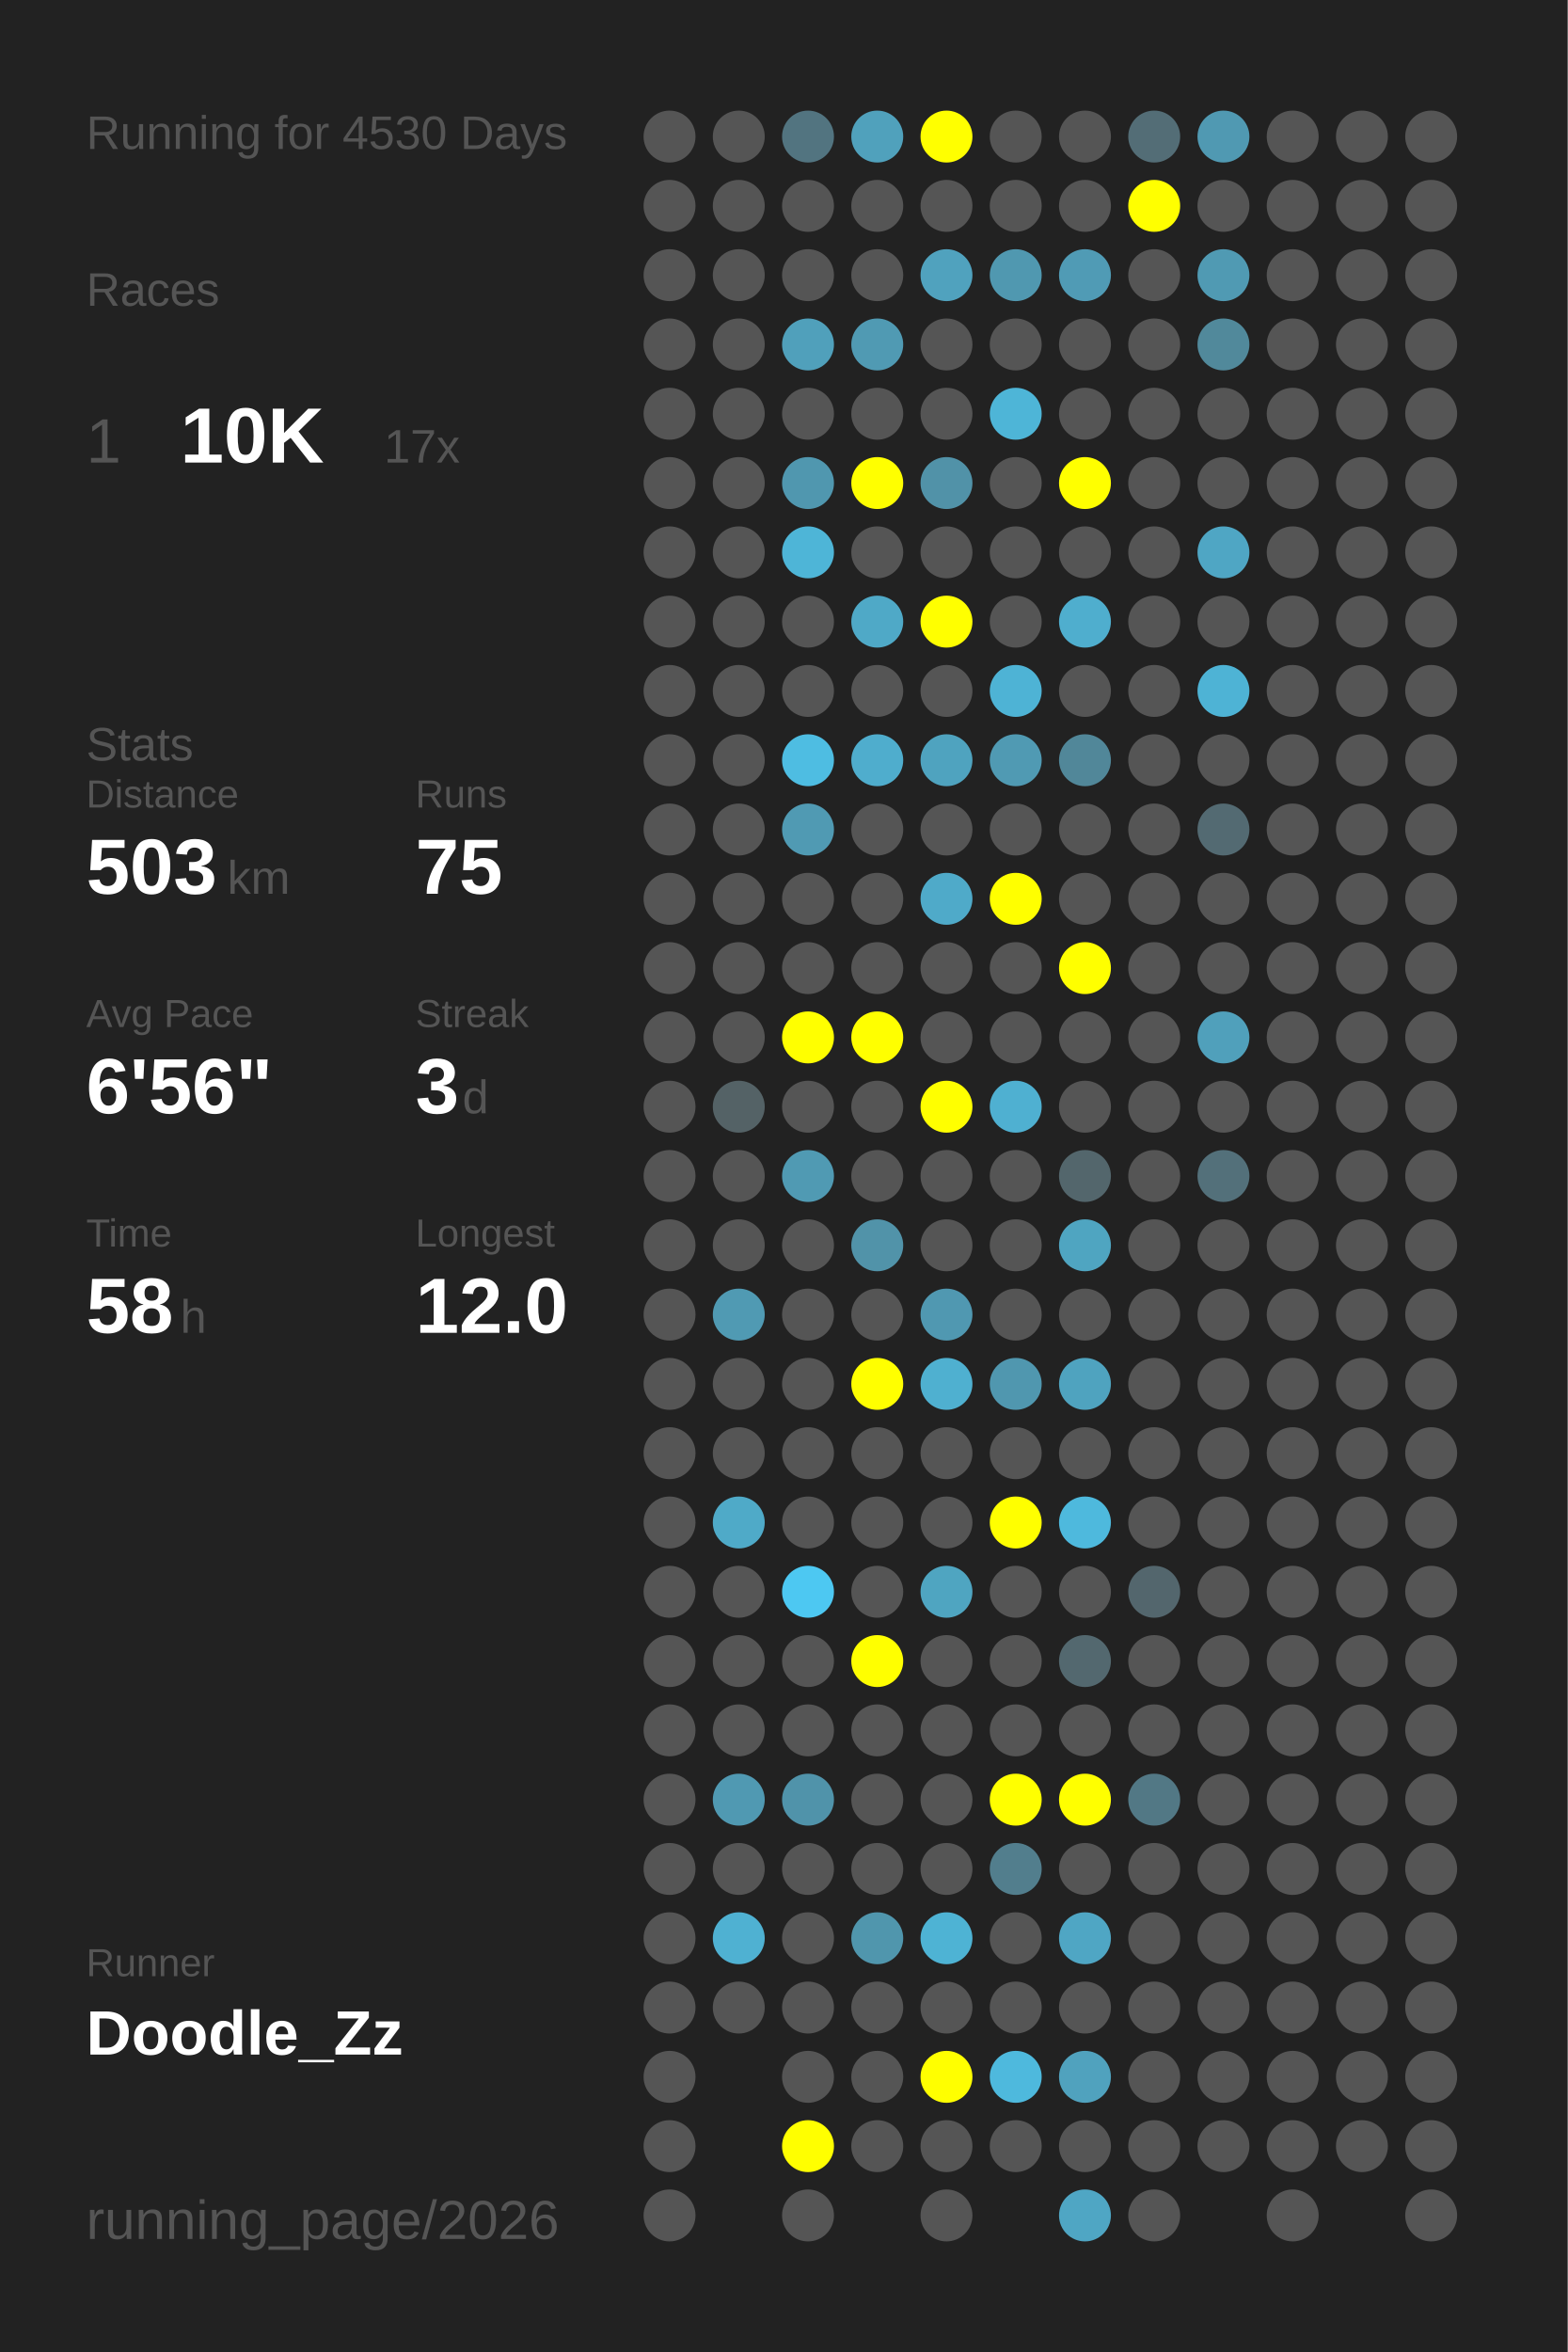
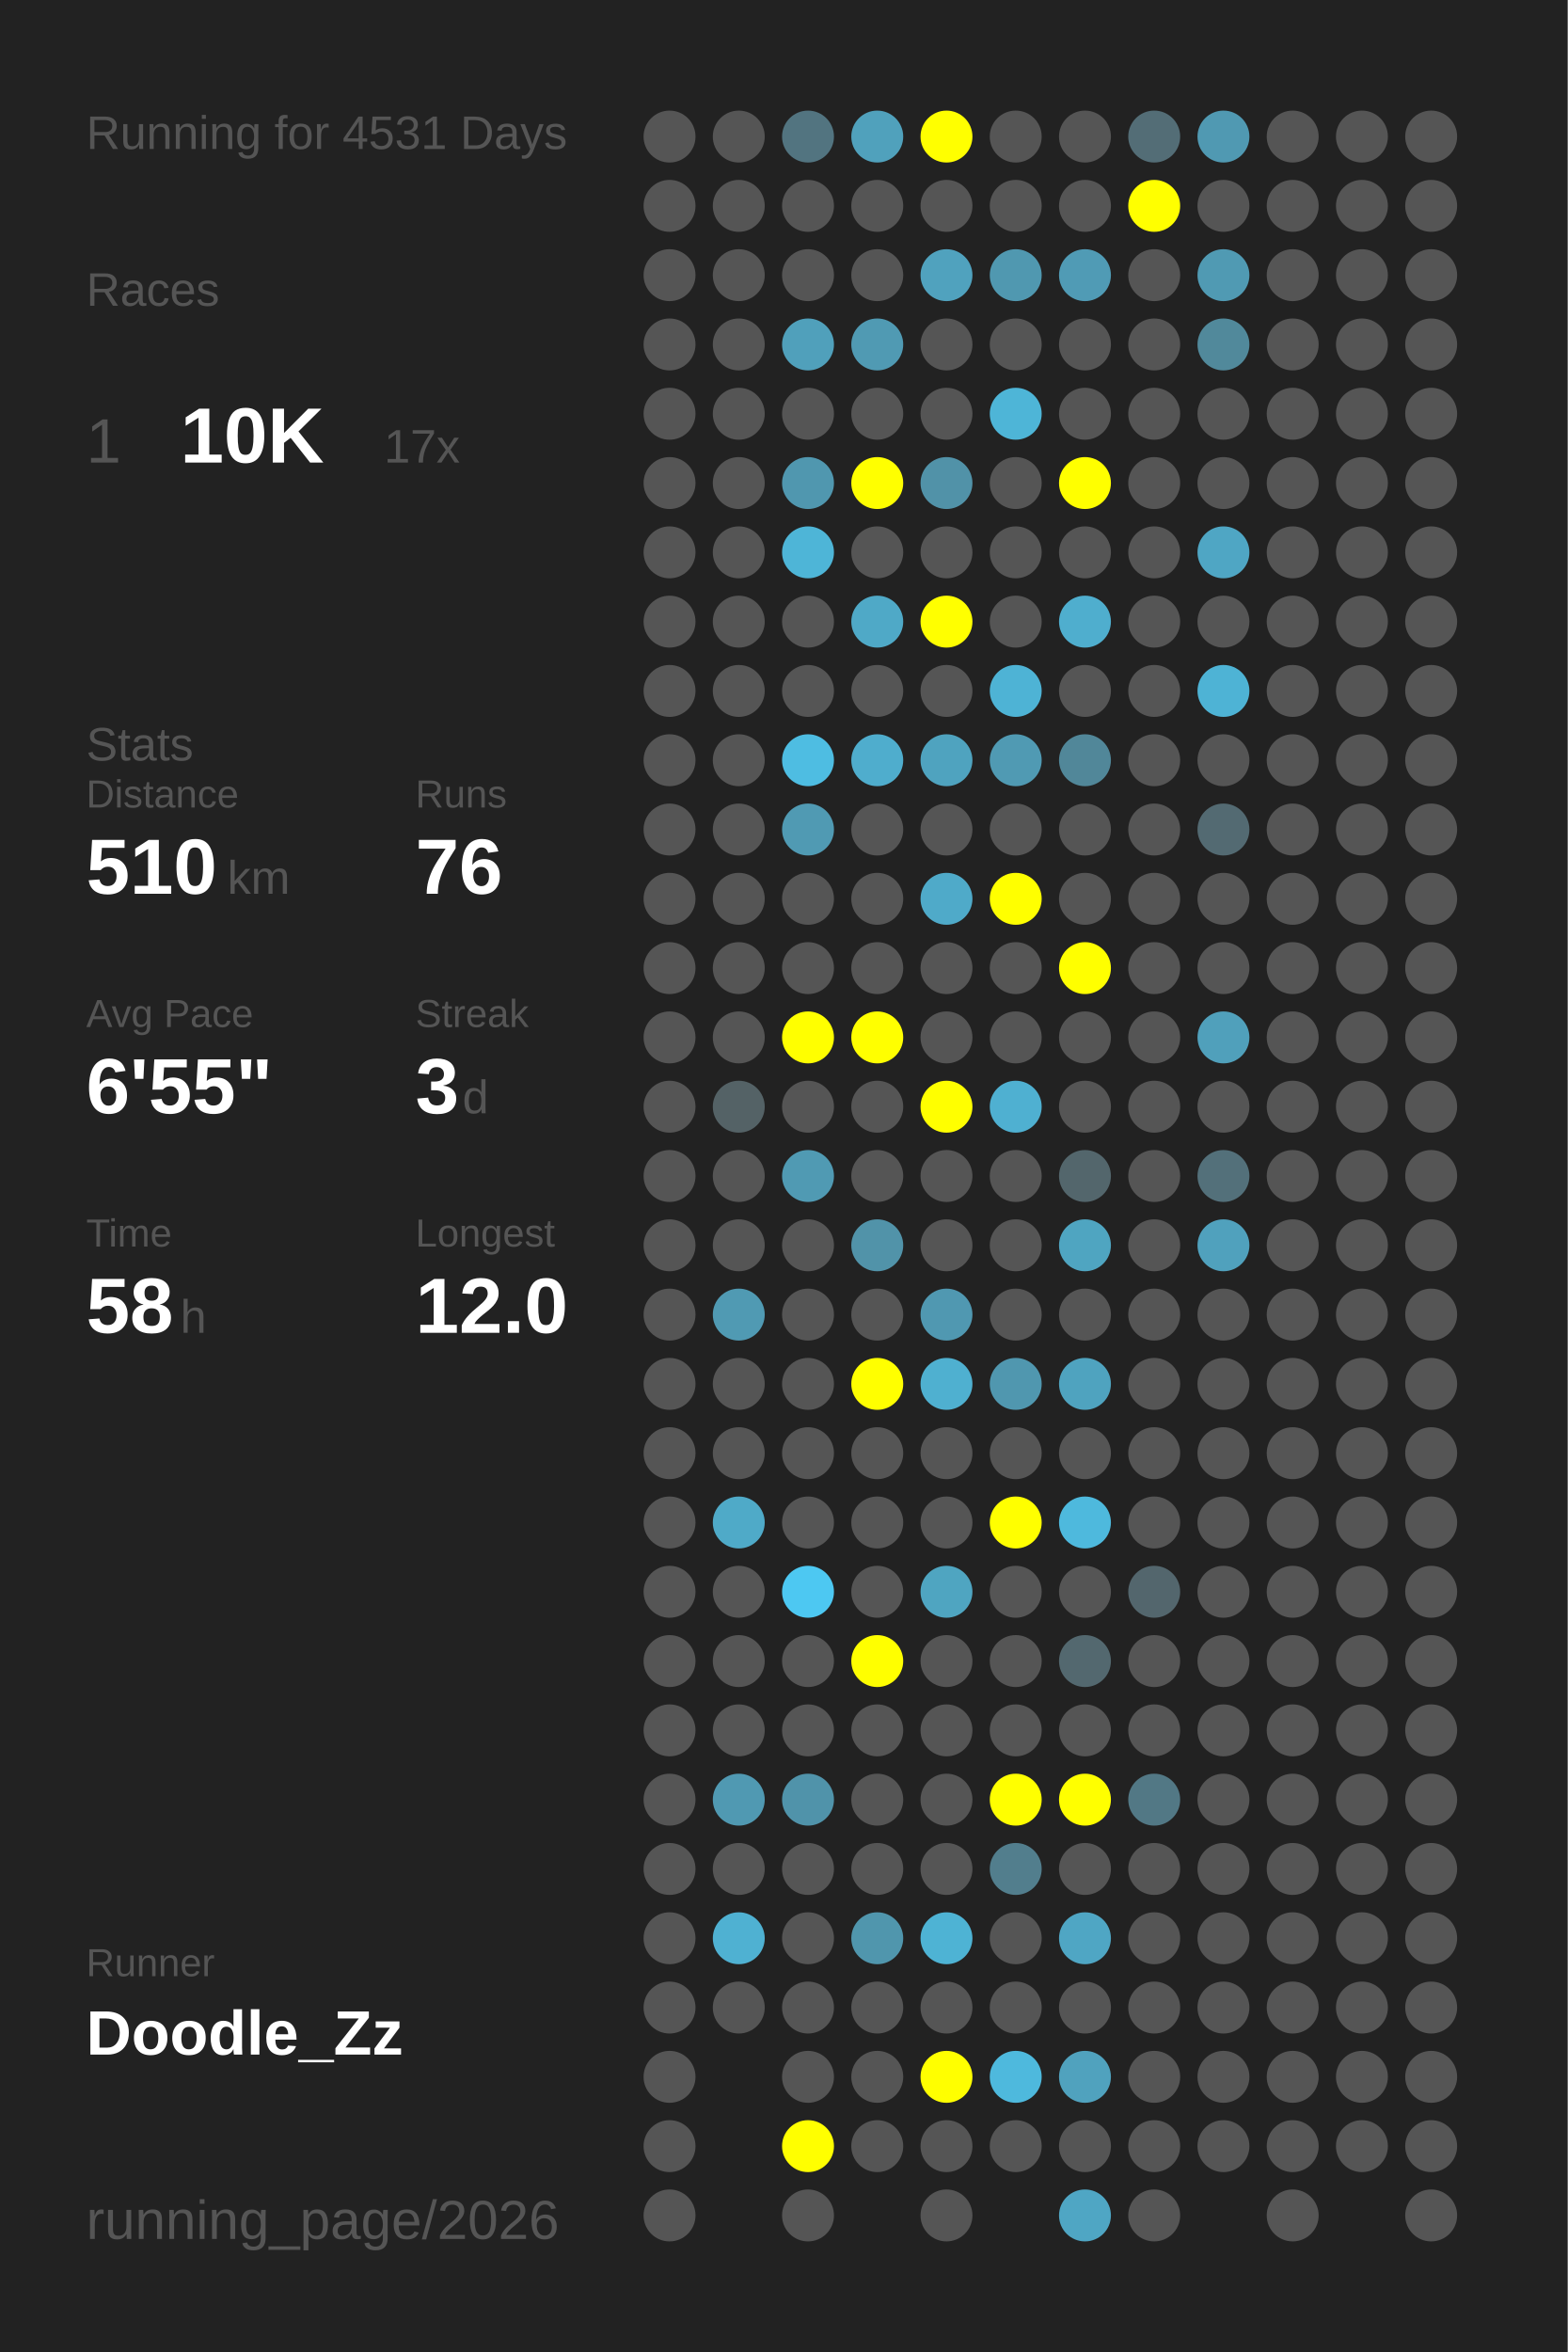
<svg xmlns="http://www.w3.org/2000/svg" baseProfile="full" height="300mm" version="1.1" viewBox="0,0,200,300" width="200mm">
  <defs />
  <rect fill="#222222" height="300" width="200" x="0" y="0" />
-   <text fill="#555555" style="font-size:6px; font-family:Arial;" x="11" y="19">Running for 4530 Days</text>
+   <text fill="#555555" style="font-size:6px; font-family:Arial;" x="11" y="19">Running for 4531 Days</text>
  <text fill="#555555" style="font-size:6px; font-family:Arial;" x="11" y="39">Races</text>
  <text fill="#555555" style="font-size:8px; font-family:Arial;" x="11" y="59">1</text>
  <text fill="#FFFFFF" style="font-size:10px; font-family:Arial; font-weight:bold;" x="23" y="59">10K</text>
  <text fill="#555555" style="font-size:6px; font-family:Arial;" x="49" y="59">17x</text>
  <text fill="#555555" style="font-size:6px; font-family:Arial;" x="11" y="97">Stats</text>
  <text fill="#555555" style="font-size:5px; font-family:Arial;" x="11" y="103">Distance</text>
-   <text fill="#FFFFFF" style="font-size:10px; font-family:Arial; font-weight:bold;" x="11" y="114">503</text>
+   <text fill="#FFFFFF" style="font-size:10px; font-family:Arial; font-weight:bold;" x="11" y="114">510</text>
  <text fill="#555555" style="font-size:6px; font-family:Arial;" x="29" y="114">km</text>
  <text fill="#555555" style="font-size:5px; font-family:Arial;" x="53" y="103">Runs</text>
-   <text fill="#FFFFFF" style="font-size:10px; font-family:Arial; font-weight:bold;" x="53" y="114">75</text>
+   <text fill="#FFFFFF" style="font-size:10px; font-family:Arial; font-weight:bold;" x="53" y="114">76</text>
  <text fill="#555555" style="font-size:5px; font-family:Arial;" x="11" y="131">Avg Pace</text>
-   <text fill="#FFFFFF" style="font-size:10px; font-family:Arial; font-weight:bold;" x="11" y="142">6'56"</text>
+   <text fill="#FFFFFF" style="font-size:10px; font-family:Arial; font-weight:bold;" x="11" y="142">6'55"</text>
  <text fill="#555555" style="font-size:5px; font-family:Arial;" x="53" y="131">Streak</text>
  <text fill="#FFFFFF" style="font-size:10px; font-family:Arial; font-weight:bold;" x="53" y="142">3</text>
  <text fill="#555555" style="font-size:6px; font-family:Arial;" x="59" y="142">d</text>
  <text fill="#555555" style="font-size:5px; font-family:Arial;" x="11" y="159">Time</text>
  <text fill="#FFFFFF" style="font-size:10px; font-family:Arial; font-weight:bold;" x="11" y="170">58</text>
  <text fill="#555555" style="font-size:6px; font-family:Arial;" x="23" y="170">h</text>
  <text fill="#555555" style="font-size:5px; font-family:Arial;" x="53" y="159">Longest</text>
  <text fill="#FFFFFF" style="font-size:10px; font-family:Arial; font-weight:bold;" x="53" y="170">12.0</text>
  <text fill="#555555" style="font-size:5px; font-family:Arial;" x="11" y="252.065">Runner</text>
  <text fill="#FFFFFF" style="font-size:8px; font-family:Arial; font-weight:bold;" x="11" y="262.065">Doodle_Zz</text>
  <text fill="#555555" style="font-size:7px; font-family:Arial;" x="11" y="285.581">running_page/2026</text>
  <circle cx="85.417" cy="17.419" fill="#555555" r="3.312" />
  <circle cx="85.417" cy="26.258" fill="#555555" r="3.312" />
  <circle cx="85.417" cy="35.097" fill="#555555" r="3.312" />
  <circle cx="85.417" cy="43.935" fill="#555555" r="3.312" />
  <circle cx="85.417" cy="52.774" fill="#555555" r="3.312" />
  <circle cx="85.417" cy="61.613" fill="#555555" r="3.312" />
  <circle cx="85.417" cy="70.452" fill="#555555" r="3.312" />
  <circle cx="85.417" cy="79.29" fill="#555555" r="3.312" />
  <circle cx="85.417" cy="88.129" fill="#555555" r="3.312" />
  <circle cx="85.417" cy="96.968" fill="#555555" r="3.312" />
  <circle cx="85.417" cy="105.806" fill="#555555" r="3.312" />
  <circle cx="85.417" cy="114.645" fill="#555555" r="3.312" />
  <circle cx="85.417" cy="123.484" fill="#555555" r="3.312" />
  <circle cx="85.417" cy="132.323" fill="#555555" r="3.312" />
  <circle cx="85.417" cy="141.161" fill="#555555" r="3.312" />
  <circle cx="85.417" cy="150" fill="#555555" r="3.312" />
  <circle cx="85.417" cy="158.839" fill="#555555" r="3.312" />
  <circle cx="85.417" cy="167.677" fill="#555555" r="3.312" />
  <circle cx="85.417" cy="176.516" fill="#555555" r="3.312" />
  <circle cx="85.417" cy="185.355" fill="#555555" r="3.312" />
  <circle cx="85.417" cy="194.194" fill="#555555" r="3.312" />
  <circle cx="85.417" cy="203.032" fill="#555555" r="3.312" />
  <circle cx="85.417" cy="211.871" fill="#555555" r="3.312" />
  <circle cx="85.417" cy="220.71" fill="#555555" r="3.312" />
  <circle cx="85.417" cy="229.548" fill="#555555" r="3.312" />
  <circle cx="85.417" cy="238.387" fill="#555555" r="3.312" />
  <circle cx="85.417" cy="247.226" fill="#555555" r="3.312" />
  <circle cx="85.417" cy="256.065" fill="#555555" r="3.312" />
  <circle cx="85.417" cy="264.903" fill="#555555" r="3.312" />
  <circle cx="85.417" cy="273.742" fill="#555555" r="3.312" />
  <circle cx="85.417" cy="282.581" fill="#555555" r="3.312" />
  <circle cx="94.25" cy="17.419" fill="#555555" r="3.312" />
  <circle cx="94.25" cy="26.258" fill="#555555" r="3.312" />
  <circle cx="94.25" cy="35.097" fill="#555555" r="3.312" />
  <circle cx="94.25" cy="43.935" fill="#555555" r="3.312" />
  <circle cx="94.25" cy="52.774" fill="#555555" r="3.312" />
  <circle cx="94.25" cy="61.613" fill="#555555" r="3.312" />
  <circle cx="94.25" cy="70.452" fill="#555555" r="3.312" />
  <circle cx="94.25" cy="79.29" fill="#555555" r="3.312" />
  <circle cx="94.25" cy="88.129" fill="#555555" r="3.312" />
  <circle cx="94.25" cy="96.968" fill="#555555" r="3.312" />
  <circle cx="94.25" cy="105.806" fill="#555555" r="3.312" />
  <circle cx="94.25" cy="114.645" fill="#555555" r="3.312" />
  <circle cx="94.25" cy="123.484" fill="#555555" r="3.312" />
  <circle cx="94.25" cy="132.323" fill="#555555" r="3.312" />
  <circle cx="94.25" cy="141.161" fill="#546266" r="3.312" />
  <circle cx="94.25" cy="150" fill="#555555" r="3.312" />
  <circle cx="94.25" cy="158.839" fill="#555555" r="3.312" />
  <circle cx="94.25" cy="167.677" fill="#509ab3" r="3.312" />
  <circle cx="94.25" cy="176.516" fill="#555555" r="3.312" />
  <circle cx="94.25" cy="185.355" fill="#555555" r="3.312" />
  <circle cx="94.25" cy="194.194" fill="#4faac8" r="3.312" />
  <circle cx="94.25" cy="203.032" fill="#555555" r="3.312" />
  <circle cx="94.25" cy="211.871" fill="#555555" r="3.312" />
  <circle cx="94.25" cy="220.71" fill="#555555" r="3.312" />
  <circle cx="94.25" cy="229.548" fill="#5099b2" r="3.312" />
  <circle cx="94.25" cy="238.387" fill="#555555" r="3.312" />
  <circle cx="94.25" cy="247.226" fill="#4fb1d2" r="3.312" />
  <circle cx="94.25" cy="256.065" fill="#555555" r="3.312" />
  <circle cx="103.083" cy="17.419" fill="#527480" r="3.312" />
  <circle cx="103.083" cy="26.258" fill="#555555" r="3.312" />
  <circle cx="103.083" cy="35.097" fill="#555555" r="3.312" />
  <circle cx="103.083" cy="43.935" fill="#50a0bb" r="3.312" />
  <circle cx="103.083" cy="52.774" fill="#555555" r="3.312" />
  <circle cx="103.083" cy="61.613" fill="#5097af" r="3.312" />
  <circle cx="103.083" cy="70.452" fill="#4eb5d7" r="3.312" />
  <circle cx="103.083" cy="79.29" fill="#555555" r="3.312" />
  <circle cx="103.083" cy="88.129" fill="#555555" r="3.312" />
  <circle cx="103.083" cy="96.968" fill="#4ebde2" r="3.312" />
  <circle cx="103.083" cy="105.806" fill="#509ab3" r="3.312" />
  <circle cx="103.083" cy="114.645" fill="#555555" r="3.312" />
  <circle cx="103.083" cy="123.484" fill="#555555" r="3.312" />
  <circle cx="103.083" cy="132.323" fill="#FFFF00" r="3.312" />
  <circle cx="103.083" cy="141.161" fill="#555555" r="3.312" />
  <circle cx="103.083" cy="150" fill="#509ab3" r="3.312" />
  <circle cx="103.083" cy="158.839" fill="#555555" r="3.312" />
  <circle cx="103.083" cy="167.677" fill="#555555" r="3.312" />
  <circle cx="103.083" cy="176.516" fill="#555555" r="3.312" />
  <circle cx="103.083" cy="185.355" fill="#555555" r="3.312" />
  <circle cx="103.083" cy="194.194" fill="#555555" r="3.312" />
  <circle cx="103.083" cy="203.032" fill="#4dc8f2" r="3.312" />
  <circle cx="103.083" cy="211.871" fill="#555555" r="3.312" />
  <circle cx="103.083" cy="220.71" fill="#555555" r="3.312" />
  <circle cx="103.083" cy="229.548" fill="#5093aa" r="3.312" />
  <circle cx="103.083" cy="238.387" fill="#555555" r="3.312" />
  <circle cx="103.083" cy="247.226" fill="#555555" r="3.312" />
  <circle cx="103.083" cy="256.065" fill="#555555" r="3.312" />
  <circle cx="103.083" cy="264.903" fill="#555555" r="3.312" />
  <circle cx="103.083" cy="273.742" fill="#FFFF00" r="3.312" />
  <circle cx="103.083" cy="282.581" fill="#555555" r="3.312" />
  <circle cx="111.917" cy="17.419" fill="#50a1bc" r="3.312" />
  <circle cx="111.917" cy="26.258" fill="#555555" r="3.312" />
  <circle cx="111.917" cy="35.097" fill="#555555" r="3.312" />
  <circle cx="111.917" cy="43.935" fill="#509ab3" r="3.312" />
  <circle cx="111.917" cy="52.774" fill="#555555" r="3.312" />
  <circle cx="111.917" cy="61.613" fill="#FFFF00" r="3.312" />
  <circle cx="111.917" cy="70.452" fill="#555555" r="3.312" />
  <circle cx="111.917" cy="79.29" fill="#4fa9c7" r="3.312" />
  <circle cx="111.917" cy="88.129" fill="#555555" r="3.312" />
  <circle cx="111.917" cy="96.968" fill="#4fadcd" r="3.312" />
  <circle cx="111.917" cy="105.806" fill="#555555" r="3.312" />
  <circle cx="111.917" cy="114.645" fill="#555555" r="3.312" />
  <circle cx="111.917" cy="123.484" fill="#555555" r="3.312" />
  <circle cx="111.917" cy="132.323" fill="#FFFF00" r="3.312" />
  <circle cx="111.917" cy="141.161" fill="#555555" r="3.312" />
  <circle cx="111.917" cy="150" fill="#555555" r="3.312" />
  <circle cx="111.917" cy="158.839" fill="#5193a9" r="3.312" />
  <circle cx="111.917" cy="167.677" fill="#555555" r="3.312" />
  <circle cx="111.917" cy="176.516" fill="#FFFF00" r="3.312" />
  <circle cx="111.917" cy="185.355" fill="#555555" r="3.312" />
  <circle cx="111.917" cy="194.194" fill="#555555" r="3.312" />
  <circle cx="111.917" cy="203.032" fill="#555555" r="3.312" />
  <circle cx="111.917" cy="211.871" fill="#FFFF00" r="3.312" />
  <circle cx="111.917" cy="220.71" fill="#555555" r="3.312" />
  <circle cx="111.917" cy="229.548" fill="#555555" r="3.312" />
  <circle cx="111.917" cy="238.387" fill="#555555" r="3.312" />
  <circle cx="111.917" cy="247.226" fill="#5096ad" r="3.312" />
  <circle cx="111.917" cy="256.065" fill="#555555" r="3.312" />
  <circle cx="111.917" cy="264.903" fill="#555555" r="3.312" />
  <circle cx="111.917" cy="273.742" fill="#555555" r="3.312" />
  <circle cx="120.75" cy="17.419" fill="#FFFF00" r="3.312" />
  <circle cx="120.75" cy="26.258" fill="#555555" r="3.312" />
  <circle cx="120.75" cy="35.097" fill="#50a2be" r="3.312" />
  <circle cx="120.75" cy="43.935" fill="#555555" r="3.312" />
  <circle cx="120.75" cy="52.774" fill="#555555" r="3.312" />
  <circle cx="120.75" cy="61.613" fill="#5192a8" r="3.312" />
  <circle cx="120.75" cy="70.452" fill="#555555" r="3.312" />
  <circle cx="120.75" cy="79.29" fill="#FFFF00" r="3.312" />
  <circle cx="120.75" cy="88.129" fill="#555555" r="3.312" />
  <circle cx="120.75" cy="96.968" fill="#4fa3bf" r="3.312" />
  <circle cx="120.75" cy="105.806" fill="#555555" r="3.312" />
  <circle cx="120.75" cy="114.645" fill="#4faac9" r="3.312" />
  <circle cx="120.75" cy="123.484" fill="#555555" r="3.312" />
  <circle cx="120.75" cy="132.323" fill="#555555" r="3.312" />
  <circle cx="120.75" cy="141.161" fill="#FFFF00" r="3.312" />
  <circle cx="120.75" cy="150" fill="#555555" r="3.312" />
  <circle cx="120.75" cy="158.839" fill="#555555" r="3.312" />
  <circle cx="120.75" cy="167.677" fill="#5098b1" r="3.312" />
  <circle cx="120.75" cy="176.516" fill="#4fb0d0" r="3.312" />
  <circle cx="120.75" cy="185.355" fill="#555555" r="3.312" />
  <circle cx="120.75" cy="194.194" fill="#555555" r="3.312" />
  <circle cx="120.75" cy="203.032" fill="#4fa5c1" r="3.312" />
  <circle cx="120.75" cy="211.871" fill="#555555" r="3.312" />
  <circle cx="120.75" cy="220.71" fill="#555555" r="3.312" />
  <circle cx="120.75" cy="229.548" fill="#555555" r="3.312" />
  <circle cx="120.75" cy="238.387" fill="#555555" r="3.312" />
  <circle cx="120.75" cy="247.226" fill="#4eb3d4" r="3.312" />
  <circle cx="120.75" cy="256.065" fill="#555555" r="3.312" />
  <circle cx="120.75" cy="264.903" fill="#FFFF00" r="3.312" />
  <circle cx="120.75" cy="273.742" fill="#555555" r="3.312" />
  <circle cx="120.75" cy="282.581" fill="#555555" r="3.312" />
  <circle cx="129.583" cy="17.419" fill="#555555" r="3.312" />
  <circle cx="129.583" cy="26.258" fill="#555555" r="3.312" />
  <circle cx="129.583" cy="35.097" fill="#5098b0" r="3.312" />
  <circle cx="129.583" cy="43.935" fill="#555555" r="3.312" />
  <circle cx="129.583" cy="52.774" fill="#4eb5d7" r="3.312" />
  <circle cx="129.583" cy="61.613" fill="#555555" r="3.312" />
  <circle cx="129.583" cy="70.452" fill="#555555" r="3.312" />
  <circle cx="129.583" cy="79.29" fill="#555555" r="3.312" />
  <circle cx="129.583" cy="88.129" fill="#4eb3d5" r="3.312" />
  <circle cx="129.583" cy="96.968" fill="#509ab3" r="3.312" />
  <circle cx="129.583" cy="105.806" fill="#555555" r="3.312" />
  <circle cx="129.583" cy="114.645" fill="#FFFF00" r="3.312" />
  <circle cx="129.583" cy="123.484" fill="#555555" r="3.312" />
  <circle cx="129.583" cy="132.323" fill="#555555" r="3.312" />
  <circle cx="129.583" cy="141.161" fill="#4fb0d1" r="3.312" />
  <circle cx="129.583" cy="150" fill="#555555" r="3.312" />
  <circle cx="129.583" cy="158.839" fill="#555555" r="3.312" />
  <circle cx="129.583" cy="167.677" fill="#555555" r="3.312" />
  <circle cx="129.583" cy="176.516" fill="#5097af" r="3.312" />
  <circle cx="129.583" cy="185.355" fill="#555555" r="3.312" />
  <circle cx="129.583" cy="194.194" fill="#FFFF00" r="3.312" />
  <circle cx="129.583" cy="203.032" fill="#555555" r="3.312" />
  <circle cx="129.583" cy="211.871" fill="#555555" r="3.312" />
  <circle cx="129.583" cy="220.71" fill="#555555" r="3.312" />
  <circle cx="129.583" cy="229.548" fill="#FFFF00" r="3.312" />
  <circle cx="129.583" cy="238.387" fill="#527e8d" r="3.312" />
  <circle cx="129.583" cy="247.226" fill="#555555" r="3.312" />
  <circle cx="129.583" cy="256.065" fill="#555555" r="3.312" />
  <circle cx="129.583" cy="264.903" fill="#4eb9dd" r="3.312" />
  <circle cx="129.583" cy="273.742" fill="#555555" r="3.312" />
  <circle cx="138.417" cy="17.419" fill="#555555" r="3.312" />
  <circle cx="138.417" cy="26.258" fill="#555555" r="3.312" />
  <circle cx="138.417" cy="35.097" fill="#509bb5" r="3.312" />
  <circle cx="138.417" cy="43.935" fill="#555555" r="3.312" />
  <circle cx="138.417" cy="52.774" fill="#555555" r="3.312" />
  <circle cx="138.417" cy="61.613" fill="#FFFF00" r="3.312" />
  <circle cx="138.417" cy="70.452" fill="#555555" r="3.312" />
  <circle cx="138.417" cy="79.29" fill="#4faece" r="3.312" />
  <circle cx="138.417" cy="88.129" fill="#555555" r="3.312" />
  <circle cx="138.417" cy="96.968" fill="#518799" r="3.312" />
  <circle cx="138.417" cy="105.806" fill="#555555" r="3.312" />
  <circle cx="138.417" cy="114.645" fill="#555555" r="3.312" />
  <circle cx="138.417" cy="123.484" fill="#FFFF00" r="3.312" />
  <circle cx="138.417" cy="132.323" fill="#555555" r="3.312" />
  <circle cx="138.417" cy="141.161" fill="#555555" r="3.312" />
  <circle cx="138.417" cy="150" fill="#53666c" r="3.312" />
  <circle cx="138.417" cy="158.839" fill="#4fa5c1" r="3.312" />
  <circle cx="138.417" cy="167.677" fill="#555555" r="3.312" />
  <circle cx="138.417" cy="176.516" fill="#4fa3bf" r="3.312" />
  <circle cx="138.417" cy="185.355" fill="#555555" r="3.312" />
  <circle cx="138.417" cy="194.194" fill="#4eb9dd" r="3.312" />
  <circle cx="138.417" cy="203.032" fill="#555555" r="3.312" />
  <circle cx="138.417" cy="211.871" fill="#53686f" r="3.312" />
  <circle cx="138.417" cy="220.71" fill="#555555" r="3.312" />
  <circle cx="138.417" cy="229.548" fill="#FFFF00" r="3.312" />
  <circle cx="138.417" cy="238.387" fill="#555555" r="3.312" />
  <circle cx="138.417" cy="247.226" fill="#4fa6c4" r="3.312" />
  <circle cx="138.417" cy="256.065" fill="#555555" r="3.312" />
  <circle cx="138.417" cy="264.903" fill="#50a2be" r="3.312" />
  <circle cx="138.417" cy="273.742" fill="#555555" r="3.312" />
  <circle cx="138.417" cy="282.581" fill="#4fa6c4" r="3.312" />
  <circle cx="147.25" cy="17.419" fill="#536d76" r="3.312" />
  <circle cx="147.25" cy="26.258" fill="#FFFF00" r="3.312" />
  <circle cx="147.25" cy="35.097" fill="#555555" r="3.312" />
  <circle cx="147.25" cy="43.935" fill="#555555" r="3.312" />
  <circle cx="147.25" cy="52.774" fill="#555555" r="3.312" />
  <circle cx="147.25" cy="61.613" fill="#555555" r="3.312" />
  <circle cx="147.25" cy="70.452" fill="#555555" r="3.312" />
  <circle cx="147.25" cy="79.29" fill="#555555" r="3.312" />
  <circle cx="147.25" cy="88.129" fill="#555555" r="3.312" />
  <circle cx="147.25" cy="96.968" fill="#555555" r="3.312" />
  <circle cx="147.25" cy="105.806" fill="#555555" r="3.312" />
  <circle cx="147.25" cy="114.645" fill="#555555" r="3.312" />
  <circle cx="147.25" cy="123.484" fill="#555555" r="3.312" />
  <circle cx="147.25" cy="132.323" fill="#555555" r="3.312" />
  <circle cx="147.25" cy="141.161" fill="#555555" r="3.312" />
  <circle cx="147.25" cy="150" fill="#555555" r="3.312" />
  <circle cx="147.25" cy="158.839" fill="#555555" r="3.312" />
  <circle cx="147.25" cy="167.677" fill="#555555" r="3.312" />
  <circle cx="147.25" cy="176.516" fill="#555555" r="3.312" />
  <circle cx="147.25" cy="185.355" fill="#555555" r="3.312" />
  <circle cx="147.25" cy="194.194" fill="#555555" r="3.312" />
  <circle cx="147.25" cy="203.032" fill="#53666d" r="3.312" />
  <circle cx="147.25" cy="211.871" fill="#555555" r="3.312" />
  <circle cx="147.25" cy="220.71" fill="#555555" r="3.312" />
  <circle cx="147.25" cy="229.548" fill="#527885" r="3.312" />
  <circle cx="147.25" cy="238.387" fill="#555555" r="3.312" />
  <circle cx="147.25" cy="247.226" fill="#555555" r="3.312" />
  <circle cx="147.25" cy="256.065" fill="#555555" r="3.312" />
  <circle cx="147.25" cy="264.903" fill="#555555" r="3.312" />
  <circle cx="147.25" cy="273.742" fill="#555555" r="3.312" />
  <circle cx="147.25" cy="282.581" fill="#555555" r="3.312" />
  <circle cx="156.083" cy="17.419" fill="#5099b2" r="3.312" />
  <circle cx="156.083" cy="26.258" fill="#555555" r="3.312" />
  <circle cx="156.083" cy="35.097" fill="#509ab3" r="3.312" />
  <circle cx="156.083" cy="43.935" fill="#51899b" r="3.312" />
  <circle cx="156.083" cy="52.774" fill="#555555" r="3.312" />
  <circle cx="156.083" cy="61.613" fill="#555555" r="3.312" />
  <circle cx="156.083" cy="70.452" fill="#4fa6c4" r="3.312" />
  <circle cx="156.083" cy="79.29" fill="#555555" r="3.312" />
  <circle cx="156.083" cy="88.129" fill="#4eb3d5" r="3.312" />
  <circle cx="156.083" cy="96.968" fill="#555555" r="3.312" />
  <circle cx="156.083" cy="105.806" fill="#536a72" r="3.312" />
  <circle cx="156.083" cy="114.645" fill="#555555" r="3.312" />
  <circle cx="156.083" cy="123.484" fill="#555555" r="3.312" />
  <circle cx="156.083" cy="132.323" fill="#50a0bb" r="3.312" />
  <circle cx="156.083" cy="141.161" fill="#555555" r="3.312" />
  <circle cx="156.083" cy="150" fill="#53707a" r="3.312" />
-   <circle cx="156.083" cy="158.839" fill="#555555" r="3.312" />
+   <circle cx="156.083" cy="158.839" fill="#50a1bd" r="3.312" />
  <circle cx="156.083" cy="167.677" fill="#555555" r="3.312" />
  <circle cx="156.083" cy="176.516" fill="#555555" r="3.312" />
  <circle cx="156.083" cy="185.355" fill="#555555" r="3.312" />
  <circle cx="156.083" cy="194.194" fill="#555555" r="3.312" />
  <circle cx="156.083" cy="203.032" fill="#555555" r="3.312" />
  <circle cx="156.083" cy="211.871" fill="#555555" r="3.312" />
  <circle cx="156.083" cy="220.71" fill="#555555" r="3.312" />
  <circle cx="156.083" cy="229.548" fill="#555555" r="3.312" />
  <circle cx="156.083" cy="238.387" fill="#555555" r="3.312" />
  <circle cx="156.083" cy="247.226" fill="#555555" r="3.312" />
  <circle cx="156.083" cy="256.065" fill="#555555" r="3.312" />
  <circle cx="156.083" cy="264.903" fill="#555555" r="3.312" />
  <circle cx="156.083" cy="273.742" fill="#555555" r="3.312" />
  <circle cx="164.917" cy="17.419" fill="#555555" r="3.312" />
  <circle cx="164.917" cy="26.258" fill="#555555" r="3.312" />
  <circle cx="164.917" cy="35.097" fill="#555555" r="3.312" />
  <circle cx="164.917" cy="43.935" fill="#555555" r="3.312" />
  <circle cx="164.917" cy="52.774" fill="#555555" r="3.312" />
  <circle cx="164.917" cy="61.613" fill="#555555" r="3.312" />
  <circle cx="164.917" cy="70.452" fill="#555555" r="3.312" />
  <circle cx="164.917" cy="79.29" fill="#555555" r="3.312" />
  <circle cx="164.917" cy="88.129" fill="#555555" r="3.312" />
  <circle cx="164.917" cy="96.968" fill="#555555" r="3.312" />
  <circle cx="164.917" cy="105.806" fill="#555555" r="3.312" />
  <circle cx="164.917" cy="114.645" fill="#555555" r="3.312" />
  <circle cx="164.917" cy="123.484" fill="#555555" r="3.312" />
  <circle cx="164.917" cy="132.323" fill="#555555" r="3.312" />
  <circle cx="164.917" cy="141.161" fill="#555555" r="3.312" />
  <circle cx="164.917" cy="150" fill="#555555" r="3.312" />
  <circle cx="164.917" cy="158.839" fill="#555555" r="3.312" />
  <circle cx="164.917" cy="167.677" fill="#555555" r="3.312" />
  <circle cx="164.917" cy="176.516" fill="#555555" r="3.312" />
  <circle cx="164.917" cy="185.355" fill="#555555" r="3.312" />
  <circle cx="164.917" cy="194.194" fill="#555555" r="3.312" />
  <circle cx="164.917" cy="203.032" fill="#555555" r="3.312" />
  <circle cx="164.917" cy="211.871" fill="#555555" r="3.312" />
  <circle cx="164.917" cy="220.71" fill="#555555" r="3.312" />
  <circle cx="164.917" cy="229.548" fill="#555555" r="3.312" />
  <circle cx="164.917" cy="238.387" fill="#555555" r="3.312" />
  <circle cx="164.917" cy="247.226" fill="#555555" r="3.312" />
  <circle cx="164.917" cy="256.065" fill="#555555" r="3.312" />
  <circle cx="164.917" cy="264.903" fill="#555555" r="3.312" />
  <circle cx="164.917" cy="273.742" fill="#555555" r="3.312" />
  <circle cx="164.917" cy="282.581" fill="#555555" r="3.312" />
  <circle cx="173.75" cy="17.419" fill="#555555" r="3.312" />
  <circle cx="173.75" cy="26.258" fill="#555555" r="3.312" />
  <circle cx="173.75" cy="35.097" fill="#555555" r="3.312" />
  <circle cx="173.75" cy="43.935" fill="#555555" r="3.312" />
  <circle cx="173.75" cy="52.774" fill="#555555" r="3.312" />
  <circle cx="173.75" cy="61.613" fill="#555555" r="3.312" />
  <circle cx="173.75" cy="70.452" fill="#555555" r="3.312" />
  <circle cx="173.75" cy="79.29" fill="#555555" r="3.312" />
  <circle cx="173.75" cy="88.129" fill="#555555" r="3.312" />
  <circle cx="173.75" cy="96.968" fill="#555555" r="3.312" />
  <circle cx="173.75" cy="105.806" fill="#555555" r="3.312" />
  <circle cx="173.75" cy="114.645" fill="#555555" r="3.312" />
  <circle cx="173.75" cy="123.484" fill="#555555" r="3.312" />
  <circle cx="173.75" cy="132.323" fill="#555555" r="3.312" />
  <circle cx="173.75" cy="141.161" fill="#555555" r="3.312" />
  <circle cx="173.75" cy="150" fill="#555555" r="3.312" />
  <circle cx="173.75" cy="158.839" fill="#555555" r="3.312" />
  <circle cx="173.75" cy="167.677" fill="#555555" r="3.312" />
  <circle cx="173.75" cy="176.516" fill="#555555" r="3.312" />
  <circle cx="173.75" cy="185.355" fill="#555555" r="3.312" />
  <circle cx="173.75" cy="194.194" fill="#555555" r="3.312" />
  <circle cx="173.75" cy="203.032" fill="#555555" r="3.312" />
  <circle cx="173.75" cy="211.871" fill="#555555" r="3.312" />
  <circle cx="173.75" cy="220.71" fill="#555555" r="3.312" />
  <circle cx="173.75" cy="229.548" fill="#555555" r="3.312" />
  <circle cx="173.75" cy="238.387" fill="#555555" r="3.312" />
  <circle cx="173.75" cy="247.226" fill="#555555" r="3.312" />
  <circle cx="173.75" cy="256.065" fill="#555555" r="3.312" />
  <circle cx="173.75" cy="264.903" fill="#555555" r="3.312" />
  <circle cx="173.75" cy="273.742" fill="#555555" r="3.312" />
  <circle cx="182.583" cy="17.419" fill="#555555" r="3.312" />
  <circle cx="182.583" cy="26.258" fill="#555555" r="3.312" />
  <circle cx="182.583" cy="35.097" fill="#555555" r="3.312" />
  <circle cx="182.583" cy="43.935" fill="#555555" r="3.312" />
  <circle cx="182.583" cy="52.774" fill="#555555" r="3.312" />
  <circle cx="182.583" cy="61.613" fill="#555555" r="3.312" />
  <circle cx="182.583" cy="70.452" fill="#555555" r="3.312" />
  <circle cx="182.583" cy="79.29" fill="#555555" r="3.312" />
  <circle cx="182.583" cy="88.129" fill="#555555" r="3.312" />
  <circle cx="182.583" cy="96.968" fill="#555555" r="3.312" />
  <circle cx="182.583" cy="105.806" fill="#555555" r="3.312" />
  <circle cx="182.583" cy="114.645" fill="#555555" r="3.312" />
  <circle cx="182.583" cy="123.484" fill="#555555" r="3.312" />
  <circle cx="182.583" cy="132.323" fill="#555555" r="3.312" />
  <circle cx="182.583" cy="141.161" fill="#555555" r="3.312" />
  <circle cx="182.583" cy="150" fill="#555555" r="3.312" />
  <circle cx="182.583" cy="158.839" fill="#555555" r="3.312" />
  <circle cx="182.583" cy="167.677" fill="#555555" r="3.312" />
  <circle cx="182.583" cy="176.516" fill="#555555" r="3.312" />
  <circle cx="182.583" cy="185.355" fill="#555555" r="3.312" />
  <circle cx="182.583" cy="194.194" fill="#555555" r="3.312" />
  <circle cx="182.583" cy="203.032" fill="#555555" r="3.312" />
  <circle cx="182.583" cy="211.871" fill="#555555" r="3.312" />
  <circle cx="182.583" cy="220.71" fill="#555555" r="3.312" />
  <circle cx="182.583" cy="229.548" fill="#555555" r="3.312" />
  <circle cx="182.583" cy="238.387" fill="#555555" r="3.312" />
  <circle cx="182.583" cy="247.226" fill="#555555" r="3.312" />
  <circle cx="182.583" cy="256.065" fill="#555555" r="3.312" />
  <circle cx="182.583" cy="264.903" fill="#555555" r="3.312" />
  <circle cx="182.583" cy="273.742" fill="#555555" r="3.312" />
  <circle cx="182.583" cy="282.581" fill="#555555" r="3.312" />
</svg>
